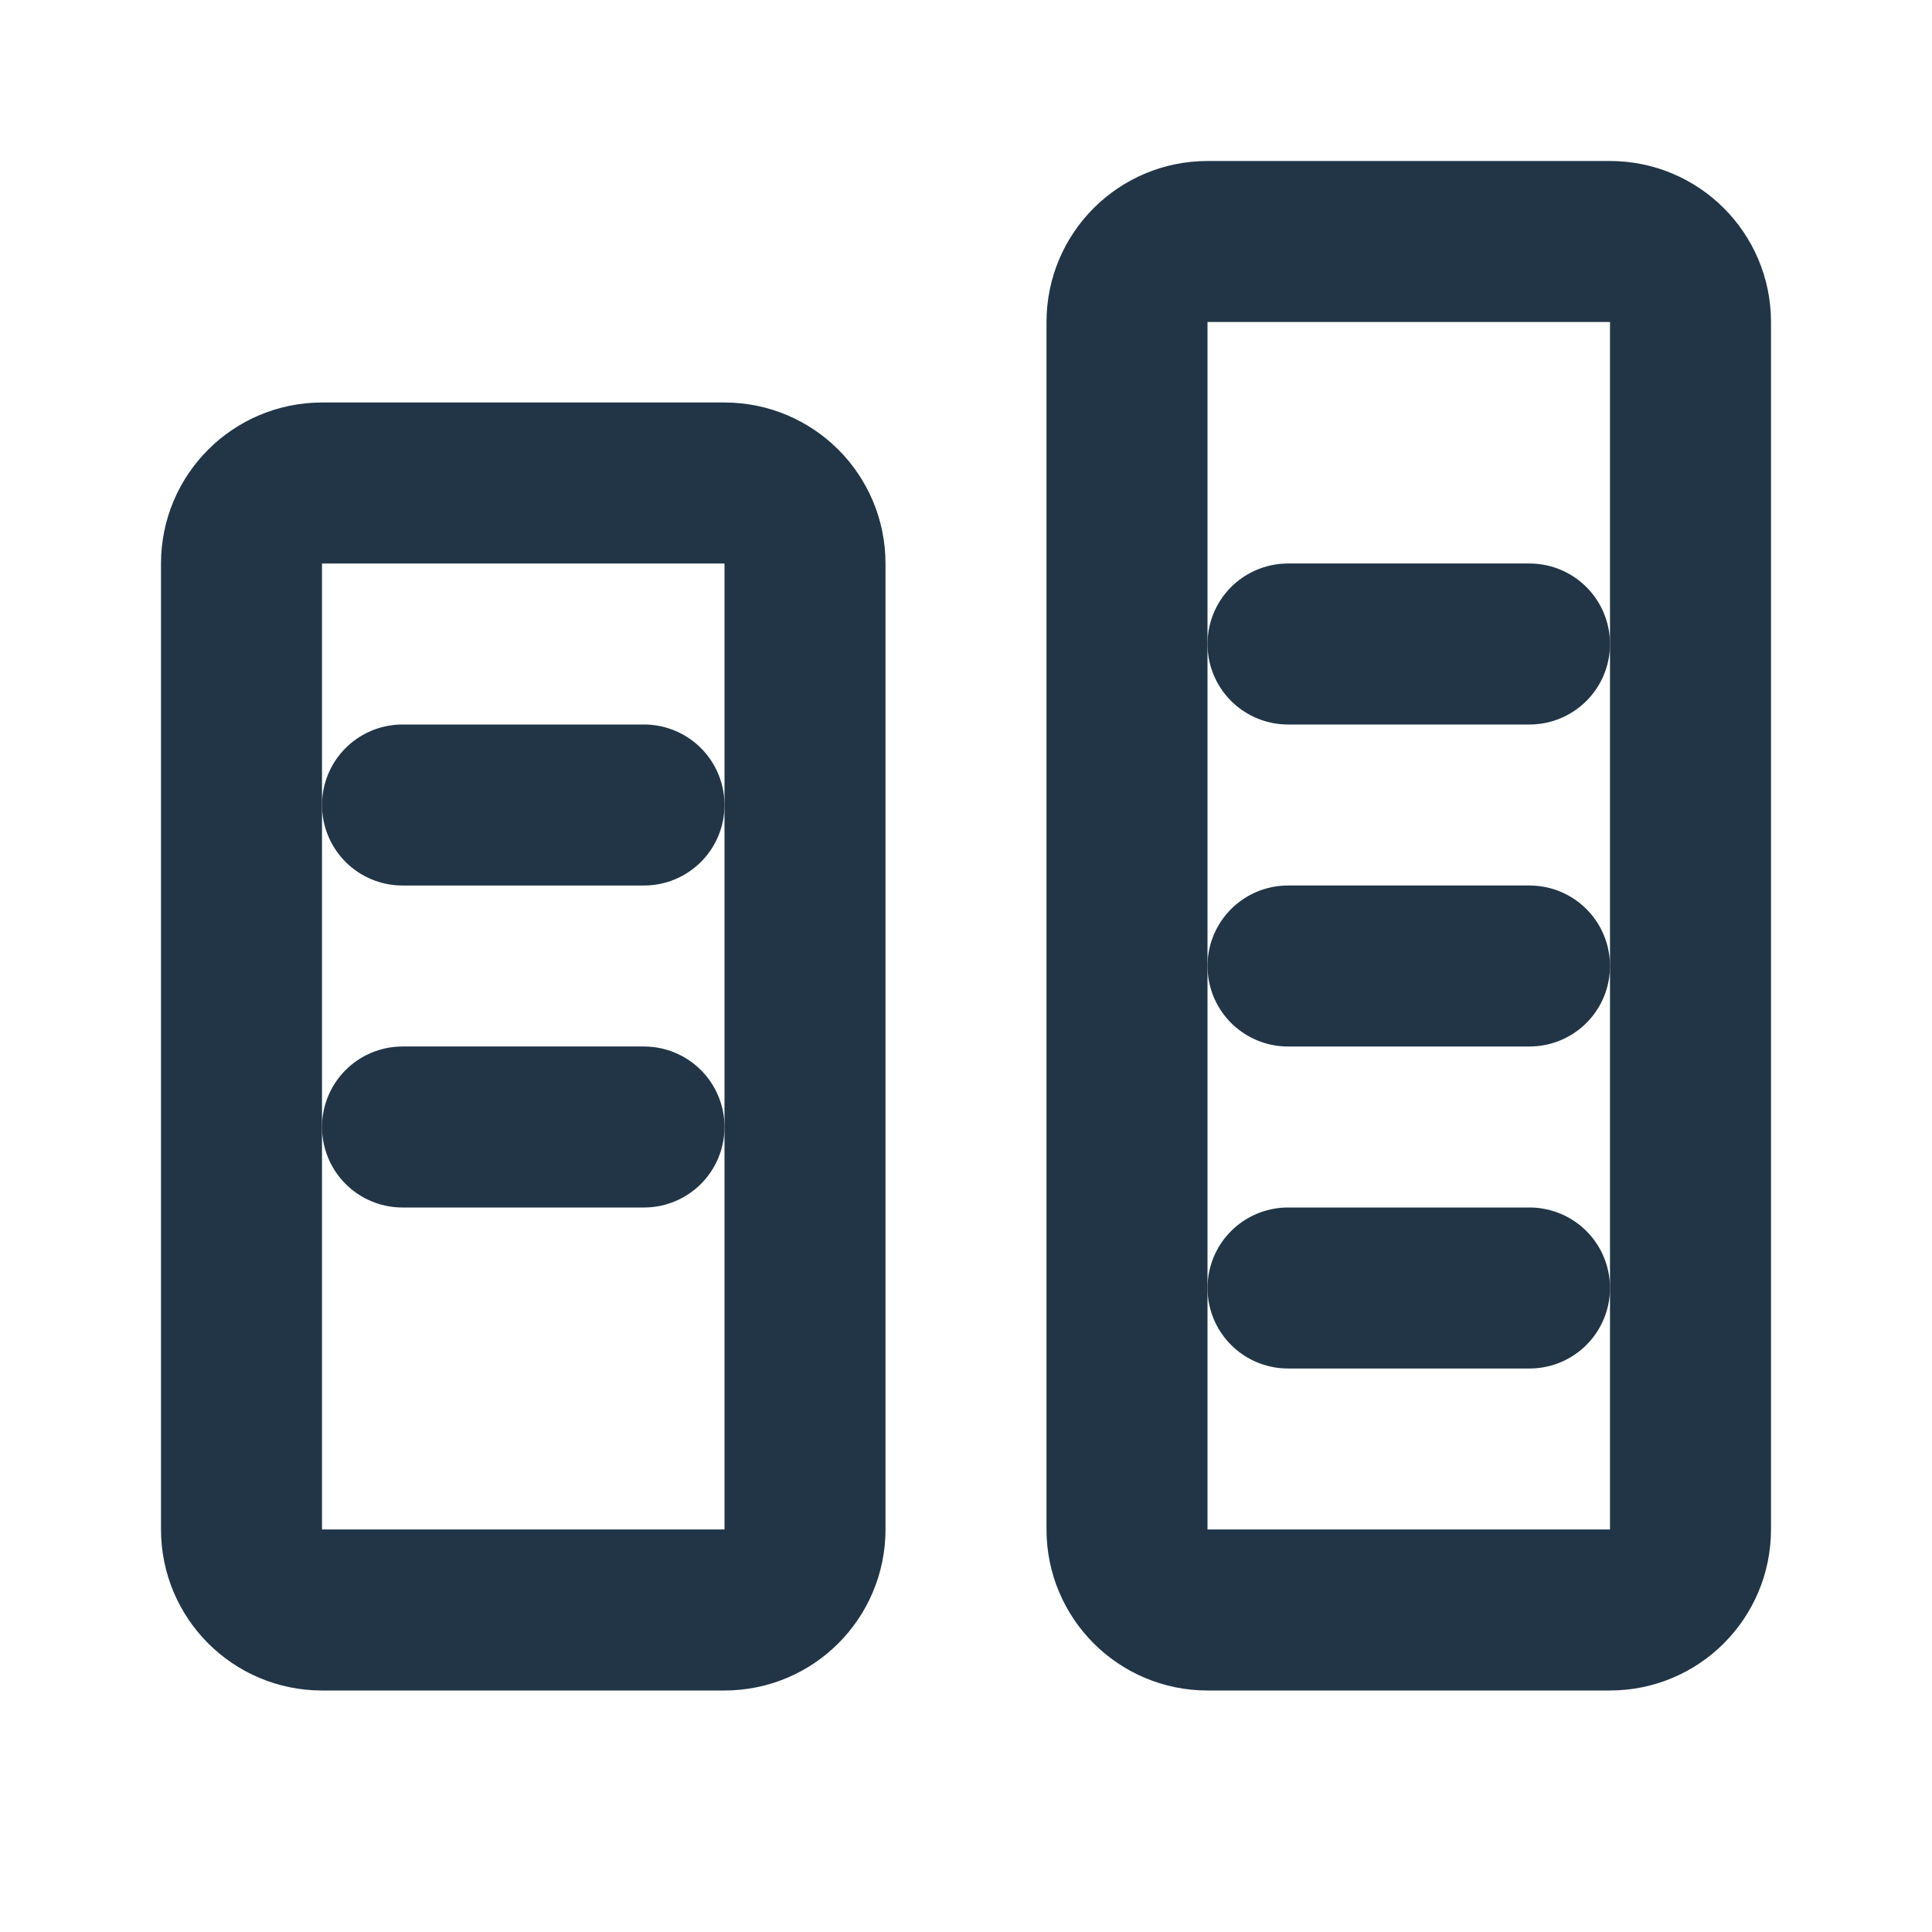
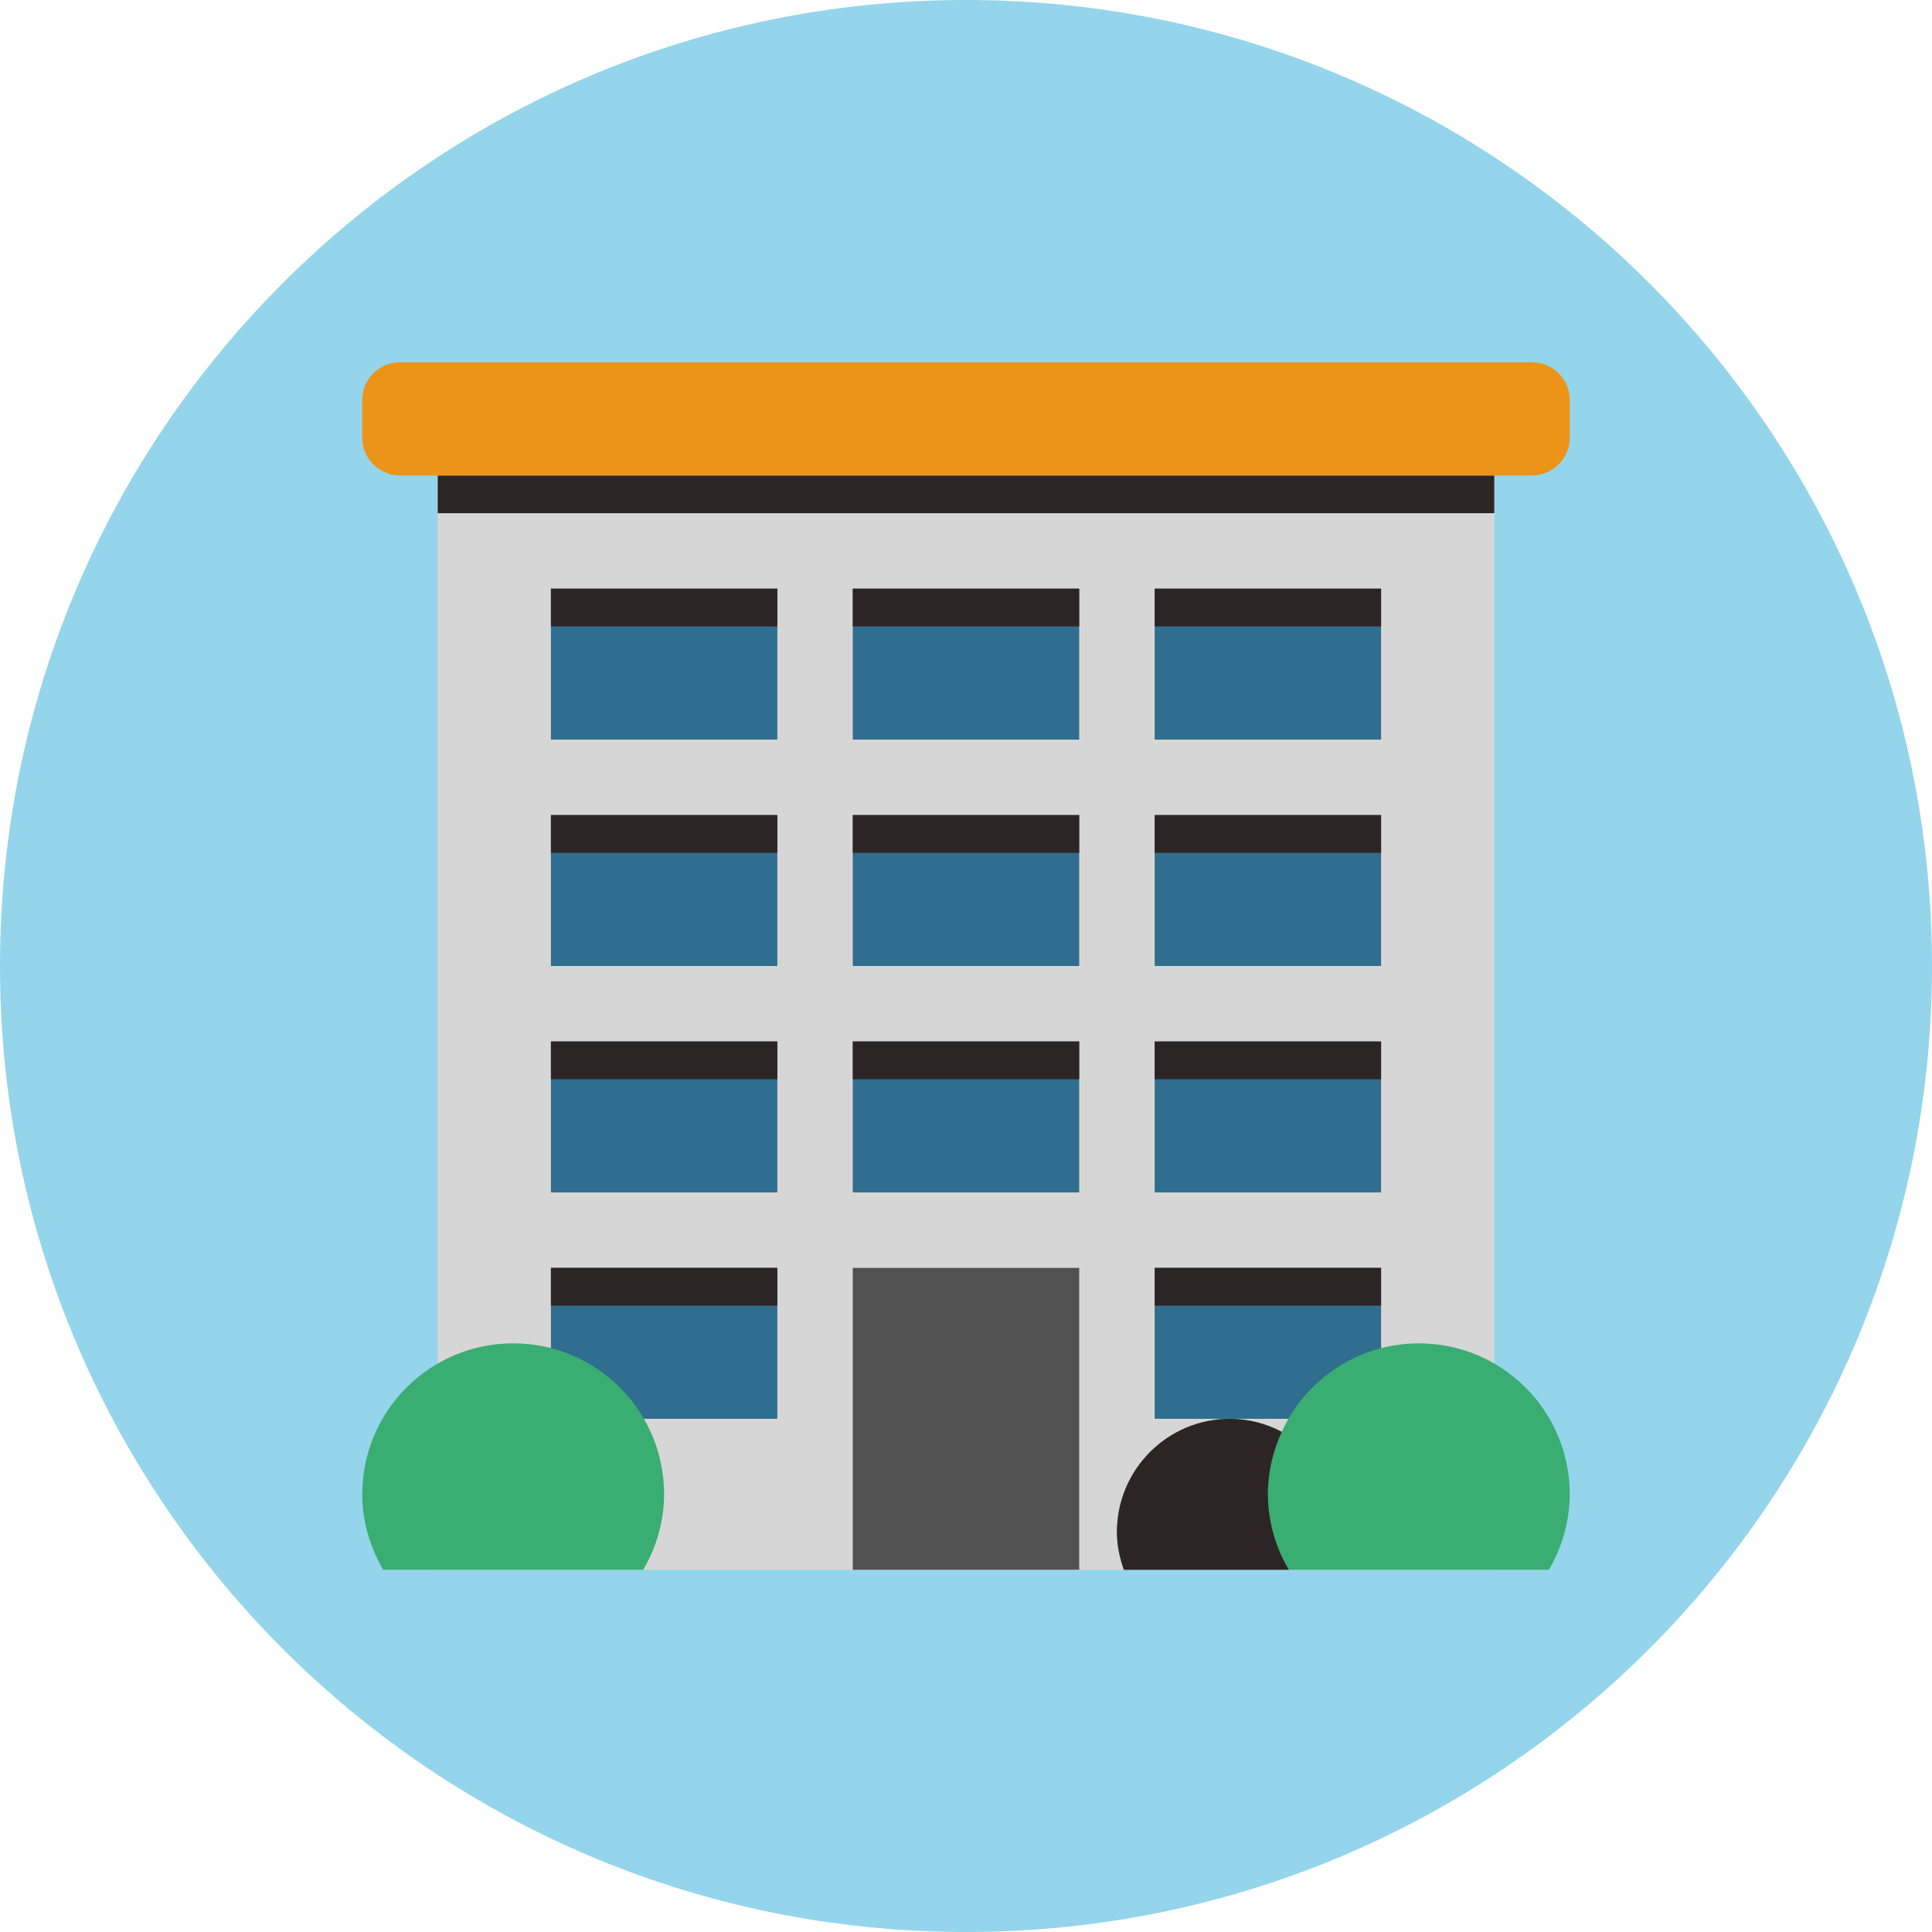
- <svg xmlns="http://www.w3.org/2000/svg" width="24" height="24" viewBox="0 0 24 24" fill="none" stroke="#213547" stroke-width="2" stroke-linecap="round" stroke-linejoin="round">
-   <rect x="3" y="6" width="7" height="14" rx="1" />
-   <rect x="14" y="3" width="7" height="17" rx="1" />
-   <path d="M5 10h3" />
-   <path d="M5 14h3" />
-   <path d="M16 8h3" />
-   <path d="M16 12h3" />
-   <path d="M16 16h3" />
+ <svg xmlns="http://www.w3.org/2000/svg" width="32px" height="32px" viewBox="-307.2 -307.2 1638.40 1638.40" class="icon" version="1.1" fill="#2d2525" stroke="#2d2525" stroke-width="0.01">
+   <g id="SVGRepo_bgCarrier" stroke-width="0" transform="translate(0,0), scale(1)">
+     <rect x="-307.2" y="-307.2" width="1638.40" height="1638.40" rx="819.2" fill="#94d5eb" strokewidth="0" />
+   </g>
+   <g id="SVGRepo_tracerCarrier" stroke-linecap="round" stroke-linejoin="round" stroke="#ff4d00" stroke-width="2.048" />
+   <g id="SVGRepo_iconCarrier">
+     <path d="M64 96h896v928H64z" fill="#d7d6d6" />
+     <path d="M416 768h192v256h-192z" fill="#525151" />
+     <path d="M416 576h192v128h-192zM160 576h192v128H160zM160 768h192v128H160zM672 576h192v128h-192zM672 768h192v128h-192zM416 384h192v128h-192zM160 384h192v128H160zM672 384h192v128h-192zM416 192h192v128h-192zM160 192h192v128H160zM672 192h192v128h-192z" fill="#2f6e8e" />
+     <path d="M160 192h192v32H160zM416 192h192v32h-192zM672 192h192v32h-192zM160 384h192v32H160zM416 384h192v32h-192zM672 384h192v32h-192zM160 576h192v32H160zM416 576h192v32h-192zM672 576h192v32h-192zM160 768h192v32H160zM672 768h192v32h-192z" fill="" />
+     <path d="M64 96h896v32H64z" fill="" />
+     <path d="M1024 64a32 32 0 0 1-32 32H32a32 32 0 0 1-32-32V32a32 32 0 0 1 32-32h960a32 32 0 0 1 32 32v32z" fill="#ec9418" />
+     <path d="M238.24 1024A126.656 126.656 0 0 0 256 960a128 128 0 0 0-256 0c0 23.424 6.752 45.088 17.76 64h220.48zM896 832a127.744 127.744 0 0 0-116.224 75.04A94.848 94.848 0 0 0 736 896a96 96 0 0 0-96 96c0 11.296 2.304 21.952 5.888 32h360.384A126.944 126.944 0 0 0 1024 960a128 128 0 0 0-128-128z" fill="#3AAD73" />
+     <path d="M779.776 907.04A94.848 94.848 0 0 0 736 896a96 96 0 0 0-96 96c0 11.296 2.304 21.952 5.888 32h139.872A126.656 126.656 0 0 1 768 960c0-18.944 4.384-36.768 11.776-52.96z" fill="" />
+   </g>
</svg>
